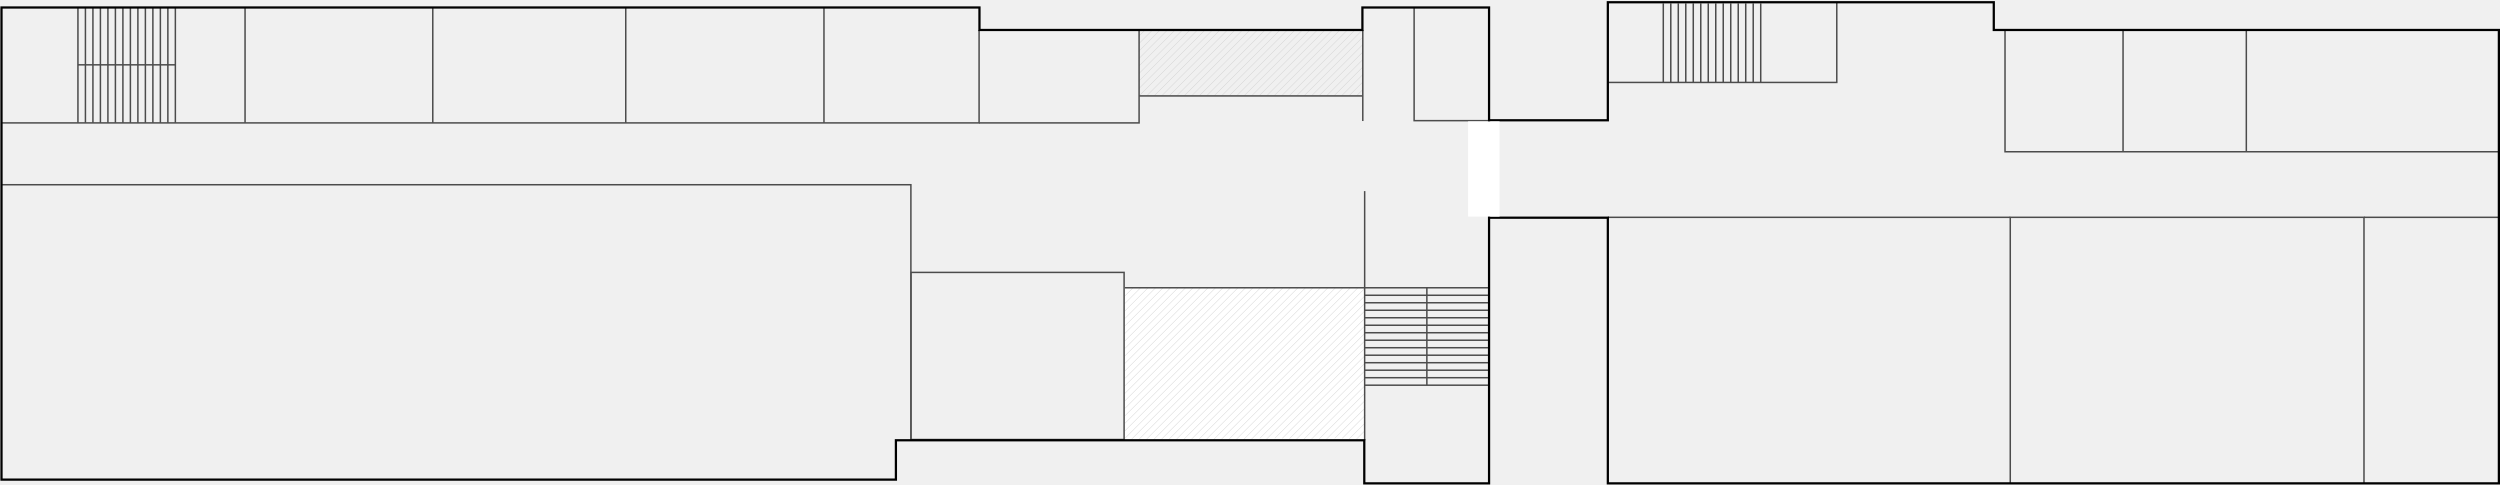
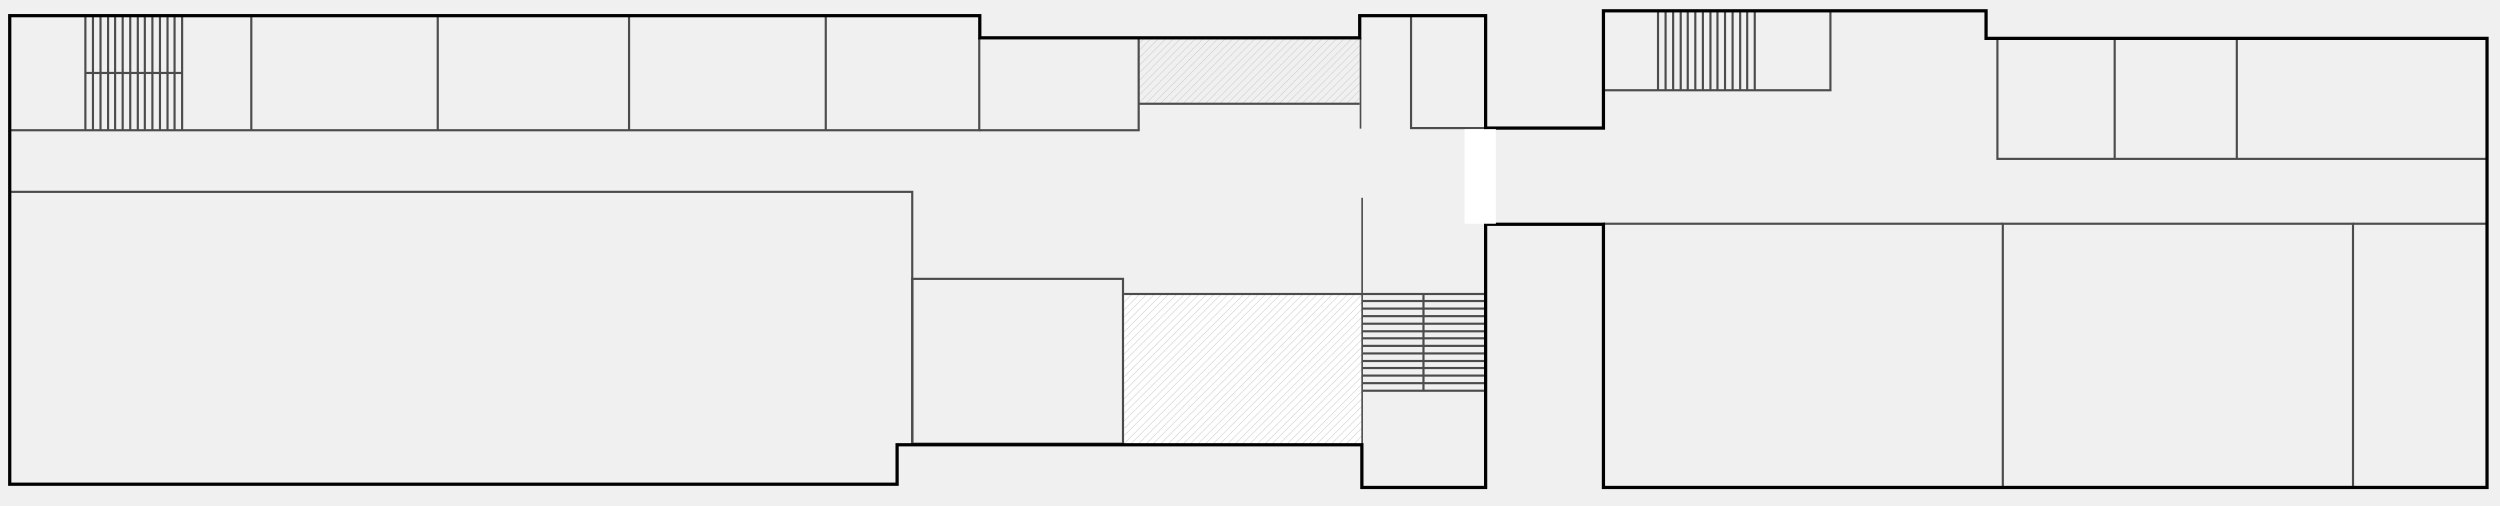
- <svg xmlns="http://www.w3.org/2000/svg" xmlns:xlink="http://www.w3.org/1999/xlink" version="1.1" id="Layer_1" x="0px" y="0px" viewBox="223.6 77.7 667.2 129.3" style="enable-background:new 223.6 77.7 667.2 129.3;" xml:space="preserve">
+ <svg xmlns="http://www.w3.org/2000/svg" xmlns:xlink="http://www.w3.org/1999/xlink" version="1.1" id="Layer_1" x="0px" y="0px" viewBox="0 0 462.6 93.5" style="enable-background:new 0 0 462.6 93.5;" xml:space="preserve">
  <style type="text/css">
- 	.st0{fill:#FFFFFF;}
- 	.st1{clip-path:url(#SVGID_3_);}
+ 	.st0{clip-path:url(#SVGID_2_);}
+ 	.st1{fill:#FFFFFF;stroke:#CCCCCC;stroke-width:0.1;stroke-miterlimit:10;}
	.st2{fill:none;stroke:#CCCCCC;stroke-width:0.1;stroke-miterlimit:10;}
	.st3{fill:#4D4C4C;}
	.st4{fill:none;stroke:#4C4C4C;stroke-width:0.4;stroke-miterlimit:10;}
	.st5{fill:none;stroke:#000000;stroke-width:0.7;stroke-miterlimit:10;}
	.st6{fill:#4C4C4C;}
	.st7{fill:none;stroke:#000000;stroke-width:0.6;stroke-miterlimit:10;}
+ 	.st8{fill:#FFFFFF;}
</style>
  <g>
-     <g>
-       <rect id="SVGID_1_" x="523.7" y="154.5" class="st0" width="64.3" height="40.7" />
-     </g>
-     <g>
-       <defs>
-         <rect id="SVGID_2_" x="523.7" y="154.5" width="64.3" height="40.7" />
-       </defs>
-       <clipPath id="SVGID_3_">
-         <use xlink:href="#SVGID_2_" style="overflow:visible;" />
-       </clipPath>
-       <g class="st1">
-         <line class="st2" x1="523.8" y1="192.7" x2="562.1" y2="154.4" />
-         <line class="st2" x1="520.2" y1="198.3" x2="565.1" y2="153.4" />
-         <line class="st2" x1="522.2" y1="198.3" x2="567.1" y2="153.4" />
-         <line class="st2" x1="525.2" y1="197.3" x2="570.1" y2="152.4" />
-         <line class="st2" x1="526.2" y1="198.3" x2="571.1" y2="153.4" />
-         <line class="st2" x1="529.2" y1="197.3" x2="574.1" y2="152.4" />
-         <line class="st2" x1="531.2" y1="197.3" x2="576.1" y2="152.4" />
-         <line class="st2" x1="534.2" y1="196.3" x2="579.1" y2="151.4" />
-         <line class="st2" x1="533.2" y1="199.3" x2="578.1" y2="154.4" />
-         <line class="st2" x1="536.2" y1="198.3" x2="581.1" y2="153.4" />
-         <line class="st2" x1="538.2" y1="198.3" x2="583.1" y2="153.4" />
-         <line class="st2" x1="541.2" y1="197.3" x2="586.1" y2="152.4" />
-         <line class="st2" x1="542.2" y1="198.3" x2="587.1" y2="153.4" />
-         <line class="st2" x1="545.2" y1="197.3" x2="590.1" y2="152.4" />
-         <line class="st2" x1="547.2" y1="197.3" x2="592.1" y2="152.4" />
-         <line class="st2" x1="550.2" y1="196.3" x2="595.1" y2="151.4" />
-         <line class="st2" x1="551.8" y1="196.7" x2="590.1" y2="158.4" />
-         <line class="st2" x1="554.8" y1="195.7" x2="593.1" y2="157.4" />
-         <line class="st2" x1="556.8" y1="195.7" x2="595.1" y2="157.4" />
-         <line class="st2" x1="559.8" y1="194.7" x2="598.1" y2="156.4" />
-         <line class="st2" x1="560.8" y1="195.7" x2="599.1" y2="157.4" />
-         <line class="st2" x1="563.8" y1="194.7" x2="602.1" y2="156.4" />
-         <line class="st2" x1="565.8" y1="194.7" x2="604.1" y2="156.4" />
-         <line class="st2" x1="567.7" y1="194.8" x2="607.1" y2="155.4" />
-         <line class="st2" x1="569.4" y1="195.1" x2="606.1" y2="158.4" />
-         <line class="st2" x1="571.4" y1="195.1" x2="609.1" y2="157.4" />
-         <line class="st2" x1="573.3" y1="195.2" x2="611.1" y2="157.4" />
-         <line class="st2" x1="575.3" y1="195.2" x2="614.1" y2="156.4" />
-         <line class="st2" x1="577.4" y1="195.1" x2="615.1" y2="157.4" />
-         <line class="st2" x1="579.8" y1="194.7" x2="618.1" y2="156.4" />
-         <line class="st2" x1="581.8" y1="194.7" x2="620.1" y2="156.4" />
-         <line class="st2" x1="583.6" y1="194.9" x2="623.1" y2="155.4" />
-         <line class="st2" x1="500.8" y1="189.7" x2="539.1" y2="151.4" />
-         <line class="st2" x1="503.8" y1="188.7" x2="542.1" y2="150.4" />
-         <line class="st2" x1="505.8" y1="188.7" x2="544.1" y2="150.4" />
-         <line class="st2" x1="508.8" y1="187.7" x2="547.1" y2="149.4" />
-         <line class="st2" x1="509.8" y1="188.7" x2="548.1" y2="150.4" />
-         <line class="st2" x1="512.8" y1="187.7" x2="551.1" y2="149.4" />
-         <line class="st2" x1="514.8" y1="187.7" x2="553.1" y2="149.4" />
-         <line class="st2" x1="517.8" y1="186.7" x2="556.1" y2="148.4" />
-         <line class="st2" x1="516.8" y1="189.7" x2="555.1" y2="151.4" />
-         <line class="st2" x1="519.8" y1="188.7" x2="558.1" y2="150.4" />
-         <line class="st2" x1="521.8" y1="188.7" x2="560.1" y2="150.4" />
-         <line class="st2" x1="523.8" y1="188.7" x2="563.1" y2="149.4" />
-         <line class="st2" x1="523.8" y1="190.7" x2="564.1" y2="150.4" />
-         <line class="st2" x1="498.8" y1="181.7" x2="537.1" y2="143.4" />
-         <line class="st2" x1="501.8" y1="180.7" x2="540.1" y2="142.4" />
-         <line class="st2" x1="502.8" y1="181.7" x2="541.1" y2="143.4" />
-         <line class="st2" x1="505.8" y1="180.7" x2="544.1" y2="142.4" />
-         <line class="st2" x1="507.8" y1="180.7" x2="546.1" y2="142.4" />
-         <line class="st2" x1="585.4" y1="195.1" x2="587.8" y2="192.7" />
-       </g>
+     <defs>
+       <rect id="SVGID_1_" x="207.9" y="54.4" width="44.2" height="28" />
+     </defs>
+     <use xlink:href="#SVGID_1_" style="overflow:visible;fill:#FFFFFF;" />
+     <clipPath id="SVGID_2_">
+       <use xlink:href="#SVGID_1_" style="overflow:visible;" />
+     </clipPath>
+     <g class="st0">
+       <line class="st1" x1="208" y1="80.6" x2="234.3" y2="54.3" />
+       <line class="st1" x1="205.6" y1="84.5" x2="236.4" y2="53.6" />
+       <line class="st1" x1="206.9" y1="84.5" x2="237.8" y2="53.6" />
+       <line class="st1" x1="209" y1="83.8" x2="239.9" y2="52.9" />
+       <line class="st1" x1="209.7" y1="84.5" x2="240.5" y2="53.6" />
+       <line class="st1" x1="211.7" y1="83.8" x2="242.6" y2="52.9" />
+       <line class="st1" x1="213.1" y1="83.8" x2="244" y2="52.9" />
+       <line class="st1" x1="215.2" y1="83.1" x2="246" y2="52.2" />
+       <line class="st1" x1="214.5" y1="85.2" x2="245.4" y2="54.3" />
+       <line class="st1" x1="216.6" y1="84.5" x2="247.4" y2="53.6" />
+       <line class="st1" x1="217.9" y1="84.5" x2="248.8" y2="53.6" />
+       <line class="st1" x1="220" y1="83.8" x2="250.9" y2="52.9" />
+       <line class="st1" x1="220.7" y1="84.5" x2="251.5" y2="53.6" />
+       <line class="st1" x1="222.8" y1="83.8" x2="253.6" y2="52.9" />
+       <line class="st1" x1="224.1" y1="83.8" x2="255" y2="52.9" />
+       <line class="st1" x1="226.2" y1="83.1" x2="257" y2="52.2" />
+       <line class="st1" x1="227.3" y1="83.4" x2="253.6" y2="57.1" />
+       <line class="st1" x1="229.3" y1="82.7" x2="255.7" y2="56.4" />
+       <line class="st1" x1="230.7" y1="82.7" x2="257" y2="56.4" />
+       <line class="st1" x1="232.8" y1="82" x2="259.1" y2="55.7" />
+       <line class="st1" x1="233.5" y1="82.7" x2="259.8" y2="56.4" />
+       <line class="st1" x1="235.5" y1="82" x2="261.9" y2="55.7" />
+       <line class="st1" x1="236.9" y1="82" x2="263.2" y2="55.7" />
+       <line class="st1" x1="238.2" y1="82.1" x2="265.3" y2="55" />
+       <line class="st1" x1="239.4" y1="82.3" x2="264.6" y2="57.1" />
+       <line class="st1" x1="240.8" y1="82.3" x2="266.7" y2="56.4" />
+       <line class="st1" x1="242" y1="82.4" x2="268" y2="56.4" />
+       <line class="st1" x1="243.4" y1="82.4" x2="270.1" y2="55.7" />
+       <line class="st1" x1="244.9" y1="82.3" x2="270.8" y2="56.4" />
+       <line class="st1" x1="246.5" y1="82" x2="272.9" y2="55.7" />
+       <line class="st1" x1="247.9" y1="82" x2="274.2" y2="55.7" />
+       <line class="st1" x1="249.1" y1="82.1" x2="276.3" y2="55" />
+       <line class="st1" x1="192.2" y1="78.6" x2="218.5" y2="52.2" />
+       <line class="st1" x1="194.3" y1="77.9" x2="220.6" y2="51.6" />
+       <line class="st1" x1="195.6" y1="77.9" x2="222" y2="51.6" />
+       <line class="st1" x1="197.7" y1="77.2" x2="224" y2="50.9" />
+       <line class="st1" x1="198.4" y1="77.9" x2="224.7" y2="51.6" />
+       <line class="st1" x1="200.5" y1="77.2" x2="226.8" y2="50.9" />
+       <line class="st1" x1="201.8" y1="77.2" x2="228.2" y2="50.9" />
+       <line class="st1" x1="203.9" y1="76.5" x2="230.2" y2="50.2" />
+       <line class="st1" x1="203.2" y1="78.6" x2="229.5" y2="52.2" />
+       <line class="st1" x1="205.3" y1="77.9" x2="231.6" y2="51.6" />
+       <line class="st1" x1="206.6" y1="77.9" x2="233" y2="51.6" />
+       <line class="st1" x1="208" y1="77.9" x2="235" y2="50.9" />
+       <line class="st1" x1="208" y1="79.3" x2="235.7" y2="51.6" />
+       <line class="st1" x1="190.8" y1="73.1" x2="217.2" y2="46.7" />
+       <line class="st1" x1="192.9" y1="72.4" x2="219.2" y2="46.1" />
+       <line class="st1" x1="193.6" y1="73.1" x2="219.9" y2="46.7" />
+       <line class="st1" x1="195.6" y1="72.4" x2="222" y2="46.1" />
+       <line class="st1" x1="197" y1="72.4" x2="223.3" y2="46.1" />
+       <line class="st1" x1="250.4" y1="82.3" x2="252" y2="80.6" />
    </g>
  </g>
  <g>
-     <line class="st2" x1="531.6" y1="103.3" x2="549.2" y2="85.7" />
-     <line class="st2" x1="535.6" y1="103.3" x2="553.2" y2="85.7" />
-     <line class="st2" x1="533.6" y1="103.3" x2="551.2" y2="85.7" />
-     <line class="st2" x1="537.6" y1="103.3" x2="555.2" y2="85.7" />
-     <line class="st2" x1="539.6" y1="103.3" x2="557.2" y2="85.7" />
-     <line class="st2" x1="543.6" y1="103.3" x2="561.2" y2="85.7" />
-     <line class="st2" x1="547.6" y1="103.3" x2="565.2" y2="85.7" />
-     <line class="st2" x1="541.6" y1="103.3" x2="559.2" y2="85.7" />
-     <line class="st2" x1="545.6" y1="103.3" x2="563.2" y2="85.7" />
-     <line class="st2" x1="549.6" y1="103.3" x2="567.2" y2="85.7" />
-     <line class="st2" x1="551.6" y1="103.3" x2="569.2" y2="85.7" />
-     <line class="st2" x1="555.6" y1="103.3" x2="573.2" y2="85.7" />
-     <line class="st2" x1="559.6" y1="103.3" x2="577.2" y2="85.7" />
-     <line class="st2" x1="553.6" y1="103.3" x2="571.2" y2="85.7" />
-     <line class="st2" x1="557.6" y1="103.3" x2="575.2" y2="85.7" />
-     <line class="st2" x1="561.6" y1="103.3" x2="579.2" y2="85.7" />
-     <line class="st2" x1="563.6" y1="103.3" x2="581.2" y2="85.7" />
-     <line class="st2" x1="567.6" y1="103.3" x2="585.2" y2="85.7" />
-     <line class="st2" x1="571.6" y1="103.3" x2="587.3" y2="87.6" />
-     <line class="st2" x1="565.6" y1="103.3" x2="583.2" y2="85.7" />
-     <line class="st2" x1="569.6" y1="103.3" x2="587.2" y2="85.7" />
-     <line class="st2" x1="573.6" y1="103.3" x2="587.3" y2="89.6" />
-     <line class="st2" x1="575.6" y1="103.3" x2="587.4" y2="91.5" />
-     <line class="st2" x1="577.6" y1="103.3" x2="587.3" y2="93.6" />
-     <line class="st2" x1="579.6" y1="103.3" x2="587.3" y2="95.6" />
-     <line class="st2" x1="583.6" y1="103.3" x2="587.2" y2="99.7" />
-     <line class="st2" x1="581.6" y1="103.3" x2="587.4" y2="97.5" />
-     <line class="st2" x1="585.6" y1="103.3" x2="587.2" y2="101.7" />
+     <line class="st2" x1="213.4" y1="19.2" x2="225.5" y2="7" />
+     <line class="st2" x1="216.1" y1="19.2" x2="228.3" y2="7" />
+     <line class="st2" x1="214.7" y1="19.2" x2="226.9" y2="7" />
+     <line class="st2" x1="217.5" y1="19.2" x2="229.6" y2="7" />
+     <line class="st2" x1="218.9" y1="19.2" x2="231" y2="7" />
+     <line class="st2" x1="221.6" y1="19.2" x2="233.8" y2="7" />
+     <line class="st2" x1="224.4" y1="19.2" x2="236.5" y2="7" />
+     <line class="st2" x1="220.2" y1="19.2" x2="232.4" y2="7" />
+     <line class="st2" x1="223" y1="19.2" x2="235.1" y2="7" />
+     <line class="st2" x1="225.7" y1="19.2" x2="237.9" y2="7" />
+     <line class="st2" x1="227.1" y1="19.2" x2="239.3" y2="7" />
+     <line class="st2" x1="229.9" y1="19.2" x2="242" y2="7" />
+     <line class="st2" x1="232.6" y1="19.2" x2="244.8" y2="7" />
+     <line class="st2" x1="228.5" y1="19.2" x2="240.6" y2="7" />
+     <line class="st2" x1="231.2" y1="19.2" x2="243.4" y2="7" />
+     <line class="st2" x1="234" y1="19.2" x2="246.1" y2="7" />
+     <line class="st2" x1="235.4" y1="19.2" x2="247.5" y2="7" />
+     <line class="st2" x1="238.1" y1="19.2" x2="250.3" y2="7" />
+     <line class="st2" x1="240.9" y1="19.2" x2="251.7" y2="8.3" />
+     <line class="st2" x1="236.7" y1="19.2" x2="248.9" y2="7" />
+     <line class="st2" x1="239.5" y1="19.2" x2="251.6" y2="7" />
+     <line class="st2" x1="242.2" y1="19.2" x2="251.7" y2="9.7" />
+     <line class="st2" x1="243.6" y1="19.2" x2="251.7" y2="11.1" />
+     <line class="st2" x1="245" y1="19.2" x2="251.7" y2="12.5" />
+     <line class="st2" x1="246.4" y1="19.2" x2="251.7" y2="13.9" />
+     <line class="st2" x1="249.1" y1="19.2" x2="251.6" y2="16.7" />
+     <line class="st2" x1="247.7" y1="19.2" x2="251.8" y2="15.2" />
+     <line class="st2" x1="250.5" y1="19.2" x2="251.6" y2="18.1" />
  </g>
-   <line class="st2" x1="527.6" y1="103.3" x2="545.2" y2="85.7" />
-   <line class="st2" x1="529.6" y1="103.3" x2="547.2" y2="85.7" />
-   <line class="st2" x1="527.5" y1="87.4" x2="529.2" y2="85.7" />
-   <line class="st2" x1="527.5" y1="91.4" x2="533.2" y2="85.7" />
-   <line class="st2" x1="527.6" y1="95.3" x2="537.2" y2="85.7" />
-   <line class="st2" x1="527.6" y1="89.3" x2="531.2" y2="85.7" />
-   <line class="st2" x1="527.6" y1="93.3" x2="535.2" y2="85.7" />
-   <line class="st2" x1="527.6" y1="97.3" x2="539.2" y2="85.7" />
-   <line class="st2" x1="527.5" y1="99.4" x2="541.2" y2="85.7" />
-   <line class="st2" x1="527.6" y1="101.3" x2="543.2" y2="85.7" />
+   <line class="st2" x1="210.6" y1="19.2" x2="222.8" y2="7" />
+   <line class="st2" x1="212" y1="19.2" x2="224.1" y2="7" />
+   <line class="st2" x1="210.6" y1="8.2" x2="211.8" y2="7" />
+   <line class="st2" x1="210.5" y1="11" x2="214.5" y2="7" />
+   <line class="st2" x1="210.6" y1="13.7" x2="217.3" y2="7" />
+   <line class="st2" x1="210.6" y1="9.5" x2="213.1" y2="7" />
+   <line class="st2" x1="210.6" y1="12.3" x2="215.9" y2="7" />
+   <line class="st2" x1="210.6" y1="15.1" x2="218.6" y2="7" />
+   <line class="st2" x1="210.6" y1="16.5" x2="220" y2="7" />
+   <line class="st2" x1="210.6" y1="17.8" x2="221.4" y2="7" />
  <g>
-     <rect x="587.1" y="85.7" class="st3" width="0.4" height="24.3" />
+     <rect x="251.6" y="7.1" class="st3" width="0.3" height="16.7" />
  </g>
-   <polyline class="st4" points="601,79.7 601,109.9 621,109.9 " />
-   <line class="st4" x1="587.8" y1="154.5" x2="621" y2="154.5" />
-   <line class="st4" x1="587.8" y1="156.5" x2="621" y2="156.5" />
-   <line class="st4" x1="587.8" y1="158.5" x2="621" y2="158.5" />
-   <line class="st4" x1="587.8" y1="160.5" x2="621" y2="160.5" />
-   <line class="st4" x1="587.8" y1="162.5" x2="621" y2="162.5" />
-   <line class="st4" x1="587.8" y1="164.5" x2="621" y2="164.5" />
-   <line class="st4" x1="587.8" y1="166.5" x2="621" y2="166.5" />
-   <line class="st4" x1="587.8" y1="168.5" x2="621" y2="168.5" />
-   <line class="st4" x1="587.8" y1="170.5" x2="621" y2="170.5" />
-   <line class="st4" x1="587.8" y1="172.5" x2="621" y2="172.5" />
-   <line class="st4" x1="587.8" y1="174.5" x2="621" y2="174.5" />
-   <line class="st4" x1="587.8" y1="176.5" x2="621" y2="176.5" />
-   <line class="st4" x1="587.8" y1="178.5" x2="621" y2="178.5" />
-   <line class="st4" x1="587.8" y1="180.5" x2="621" y2="180.5" />
-   <line class="st4" x1="604.4" y1="154.5" x2="604.4" y2="180.5" />
-   <line class="st4" x1="270.4" y1="79.7" x2="270.4" y2="110.5" />
-   <line class="st4" x1="268.4" y1="79.7" x2="268.4" y2="110.5" />
-   <line class="st4" x1="266.4" y1="79.7" x2="266.4" y2="110.5" />
-   <line class="st4" x1="264.4" y1="79.7" x2="264.4" y2="110.5" />
-   <line class="st4" x1="262.4" y1="79.7" x2="262.4" y2="110.5" />
-   <line class="st4" x1="260.4" y1="79.7" x2="260.4" y2="110.5" />
-   <line class="st4" x1="258.4" y1="79.7" x2="258.4" y2="110.5" />
-   <line class="st4" x1="256.4" y1="79.7" x2="256.4" y2="110.5" />
-   <line class="st4" x1="254.4" y1="79.7" x2="254.4" y2="110.5" />
-   <line class="st4" x1="252.4" y1="79.7" x2="252.4" y2="110.5" />
-   <line class="st4" x1="250.4" y1="79.7" x2="250.4" y2="110.5" />
-   <line class="st4" x1="248.4" y1="79.7" x2="248.4" y2="110.5" />
-   <line class="st4" x1="246.4" y1="79.7" x2="246.4" y2="110.5" />
-   <polyline class="st4" points="244.4,79.7 244.4,95 244.4,110.5 " />
-   <line class="st4" x1="270.4" y1="95" x2="244.4" y2="95" />
+   <polyline class="st4" points="261.1,2.9 261.1,23.7 274.9,23.7 " />
+   <line class="st4" x1="252.1" y1="54.4" x2="274.9" y2="54.4" />
+   <line class="st4" x1="252.1" y1="55.7" x2="274.9" y2="55.7" />
+   <line class="st4" x1="252.1" y1="57.1" x2="274.9" y2="57.1" />
+   <line class="st4" x1="252.1" y1="58.5" x2="274.9" y2="58.5" />
+   <line class="st4" x1="252.1" y1="59.9" x2="274.9" y2="59.9" />
+   <line class="st4" x1="252.1" y1="61.3" x2="274.9" y2="61.3" />
+   <line class="st4" x1="252.1" y1="62.6" x2="274.9" y2="62.6" />
+   <line class="st4" x1="252.1" y1="64" x2="274.9" y2="64" />
+   <line class="st4" x1="252.1" y1="65.4" x2="274.9" y2="65.4" />
+   <line class="st4" x1="252.1" y1="66.8" x2="274.9" y2="66.8" />
+   <line class="st4" x1="252.1" y1="68.1" x2="274.9" y2="68.1" />
+   <line class="st4" x1="252.1" y1="69.5" x2="274.9" y2="69.5" />
+   <line class="st4" x1="252.1" y1="70.9" x2="274.9" y2="70.9" />
+   <line class="st4" x1="252.1" y1="72.3" x2="274.9" y2="72.3" />
+   <line class="st4" x1="263.4" y1="54.4" x2="263.4" y2="72.3" />
+   <line class="st4" x1="33.7" y1="2.9" x2="33.7" y2="24.1" />
+   <line class="st4" x1="32.3" y1="2.9" x2="32.3" y2="24.1" />
+   <line class="st4" x1="31" y1="2.9" x2="31" y2="24.1" />
+   <line class="st4" x1="29.6" y1="2.9" x2="29.6" y2="24.1" />
+   <line class="st4" x1="28.2" y1="2.9" x2="28.2" y2="24.1" />
+   <line class="st4" x1="26.8" y1="2.9" x2="26.8" y2="24.1" />
+   <line class="st4" x1="25.5" y1="2.9" x2="25.5" y2="24.1" />
+   <line class="st4" x1="24.1" y1="2.9" x2="24.1" y2="24.1" />
+   <line class="st4" x1="22.7" y1="2.9" x2="22.7" y2="24.1" />
+   <line class="st4" x1="21.3" y1="2.9" x2="21.3" y2="24.1" />
+   <line class="st4" x1="20" y1="2.9" x2="20" y2="24.1" />
+   <line class="st4" x1="18.6" y1="2.9" x2="18.6" y2="24.1" />
+   <line class="st4" x1="17.2" y1="2.9" x2="17.2" y2="24.1" />
+   <polyline class="st4" points="15.8,2.9 15.8,13.5 15.8,24.1 " />
+   <line class="st4" x1="33.7" y1="13.5" x2="15.8" y2="13.5" />
  <g>
-     <rect x="587.6" y="128.7" class="st3" width="0.4" height="66.5" />
+     <rect x="251.9" y="36.6" class="st3" width="0.3" height="45.7" />
  </g>
-   <path class="st5" d="M485,85.7" />
-   <polyline class="st4" points="224,127 466.7,127 466.7,150.6 466.7,195.2 " />
-   <polyline class="st4" points="484.9,85.7 484.9,109.8 484.9,110.5 289,110.5 224,110.5 " />
-   <line class="st4" x1="289" y1="110.5" x2="289" y2="79.7" />
-   <line class="st4" x1="339.1" y1="110.5" x2="339.1" y2="79.7" />
-   <line class="st4" x1="390.6" y1="110.5" x2="390.6" y2="79.7" />
-   <line class="st4" x1="443.5" y1="110.5" x2="443.5" y2="79.7" />
+   <path class="st5" d="M181.3,7" />
+   <polyline class="st4" points="1.8,35.5 168.8,35.5 168.8,51.7 168.8,82.3 " />
+   <polyline class="st4" points="181.2,7 181.2,23.6 181.2,24.1 46.5,24.1 1.8,24.1 " />
+   <line class="st4" x1="46.5" y1="24.1" x2="46.5" y2="2.9" />
+   <line class="st4" x1="81" y1="24.1" x2="81" y2="2.9" />
+   <line class="st4" x1="116.4" y1="24.1" x2="116.4" y2="2.9" />
+   <line class="st4" x1="152.8" y1="24.1" x2="152.8" y2="2.9" />
  <g>
-     <path class="st6" d="M523.4,150.6v44.2h-56.5v-44.2H523.4 M523.8,150.2h-57.2v45h57.2V150.2L523.8,150.2z" />
+     <path class="st6" d="M207.6,51.8v30.1H169V51.8H207.6 M208,51.4h-39.4v30.9H208V51.4L208,51.4z" />
  </g>
-   <line class="st4" x1="523.8" y1="154.5" x2="587.8" y2="154.5" />
-   <polyline class="st4" points="484.9,110.5 527.6,110.5 527.6,85.7 " />
-   <line class="st4" x1="527.6" y1="103.3" x2="587.2" y2="103.3" />
-   <line class="st4" x1="667.5" y1="99.8" x2="667.5" y2="78.6" />
-   <line class="st4" x1="669.5" y1="99.8" x2="669.5" y2="78.6" />
-   <line class="st4" x1="671.5" y1="99.8" x2="671.5" y2="78.6" />
-   <line class="st4" x1="673.5" y1="99.8" x2="673.5" y2="78.6" />
-   <line class="st4" x1="675.5" y1="99.8" x2="675.5" y2="78.6" />
-   <line class="st4" x1="677.5" y1="99.8" x2="677.5" y2="78.6" />
-   <line class="st4" x1="679.5" y1="99.8" x2="679.5" y2="78.6" />
-   <line class="st4" x1="681.5" y1="99.8" x2="681.5" y2="78.6" />
-   <line class="st4" x1="683.5" y1="99.8" x2="683.5" y2="78.6" />
-   <line class="st4" x1="685.5" y1="99.8" x2="685.5" y2="78.6" />
-   <line class="st4" x1="687.5" y1="99.8" x2="687.5" y2="78.6" />
-   <line class="st4" x1="689.5" y1="99.8" x2="689.5" y2="78.6" />
-   <line class="st4" x1="691.5" y1="99.8" x2="691.5" y2="78.6" />
-   <line class="st4" x1="693.5" y1="99.8" x2="693.5" y2="78.6" />
-   <polygon class="st7" points="462.7,195.2 587.7,195.2 587.7,206.7 621,206.7 621,79.7 587.2,79.7 587.2,85.7 485,85.7 485,79.7   224,79.7 224,205.7 462.7,205.7 462.7,195.7 " />
-   <polyline class="st4" points="758.7,85.7 758.7,118.2 890.5,118.2 " />
-   <line class="st4" x1="790.2" y1="85.7" x2="790.2" y2="118.2" />
-   <line class="st4" x1="823.1" y1="85.7" x2="823.1" y2="118.2" />
-   <polyline class="st4" points="854.5,206.7 854.5,135.7 760.1,135.7 760.1,206.7 " />
-   <line class="st4" x1="652.7" y1="135.7" x2="760.1" y2="135.7" />
-   <line class="st4" x1="854.5" y1="135.7" x2="890.5" y2="135.7" />
-   <polyline class="st4" points="652.7,99.7 713.8,99.7 713.8,78.3 " />
-   <polyline class="st7" points="621,135.8 652.7,135.8 652.7,206.7 890.5,206.7 890.5,85.7 755.7,85.7 755.7,78.3 652.7,78.3   652.7,109.8 621,109.8 " />
-   <rect x="615.4" y="110.1" class="st0" width="8.4" height="25.4" />
+   <line class="st4" x1="208" y1="54.4" x2="252.1" y2="54.4" />
+   <polyline class="st4" points="181.2,24.1 210.7,24.1 210.7,7 " />
+   <line class="st4" x1="210.7" y1="19.2" x2="251.6" y2="19.2" />
+   <line class="st4" x1="306.8" y1="16.8" x2="306.8" y2="2.2" />
+   <line class="st4" x1="308.2" y1="16.8" x2="308.2" y2="2.2" />
+   <line class="st4" x1="309.6" y1="16.8" x2="309.6" y2="2.2" />
+   <line class="st4" x1="311" y1="16.8" x2="311" y2="2.2" />
+   <line class="st4" x1="312.3" y1="16.8" x2="312.3" y2="2.2" />
+   <line class="st4" x1="313.7" y1="16.8" x2="313.7" y2="2.2" />
+   <line class="st4" x1="315.1" y1="16.8" x2="315.1" y2="2.2" />
+   <line class="st4" x1="316.5" y1="16.8" x2="316.5" y2="2.2" />
+   <line class="st4" x1="317.8" y1="16.8" x2="317.8" y2="2.2" />
+   <line class="st4" x1="319.2" y1="16.8" x2="319.2" y2="2.2" />
+   <line class="st4" x1="320.6" y1="16.8" x2="320.6" y2="2.2" />
+   <line class="st4" x1="322" y1="16.8" x2="322" y2="2.2" />
+   <line class="st4" x1="323.3" y1="16.8" x2="323.3" y2="2.2" />
+   <line class="st4" x1="324.7" y1="16.8" x2="324.7" y2="2.2" />
+   <polygon class="st7" points="166,82.3 252,82.3 252,90.2 274.9,90.2 274.9,2.9 251.6,2.9 251.6,7 181.3,7 181.3,2.9 1.8,2.9   1.8,89.6 166,89.6 166,82.7 " />
+   <polyline class="st4" points="369.6,7.1 369.6,29.4 460.2,29.4 " />
+   <line class="st4" x1="391.3" y1="7.1" x2="391.3" y2="29.4" />
+   <line class="st4" x1="413.9" y1="7.1" x2="413.9" y2="29.4" />
+   <polyline class="st4" points="435.4,90.2 435.4,41.4 370.6,41.4 370.6,90.2 " />
+   <line class="st4" x1="296.7" y1="41.4" x2="370.6" y2="41.4" />
+   <line class="st4" x1="435.4" y1="41.4" x2="460.2" y2="41.4" />
+   <polyline class="st4" points="296.7,16.7 338.7,16.7 338.7,2 " />
+   <polyline class="st7" points="274.9,41.5 296.7,41.5 296.7,90.2 460.2,90.2 460.2,7.1 367.5,7.1 367.5,2 296.7,2 296.7,23.7   274.9,23.7 " />
+   <rect x="271" y="23.9" class="st8" width="5.8" height="17.5" />
</svg>
